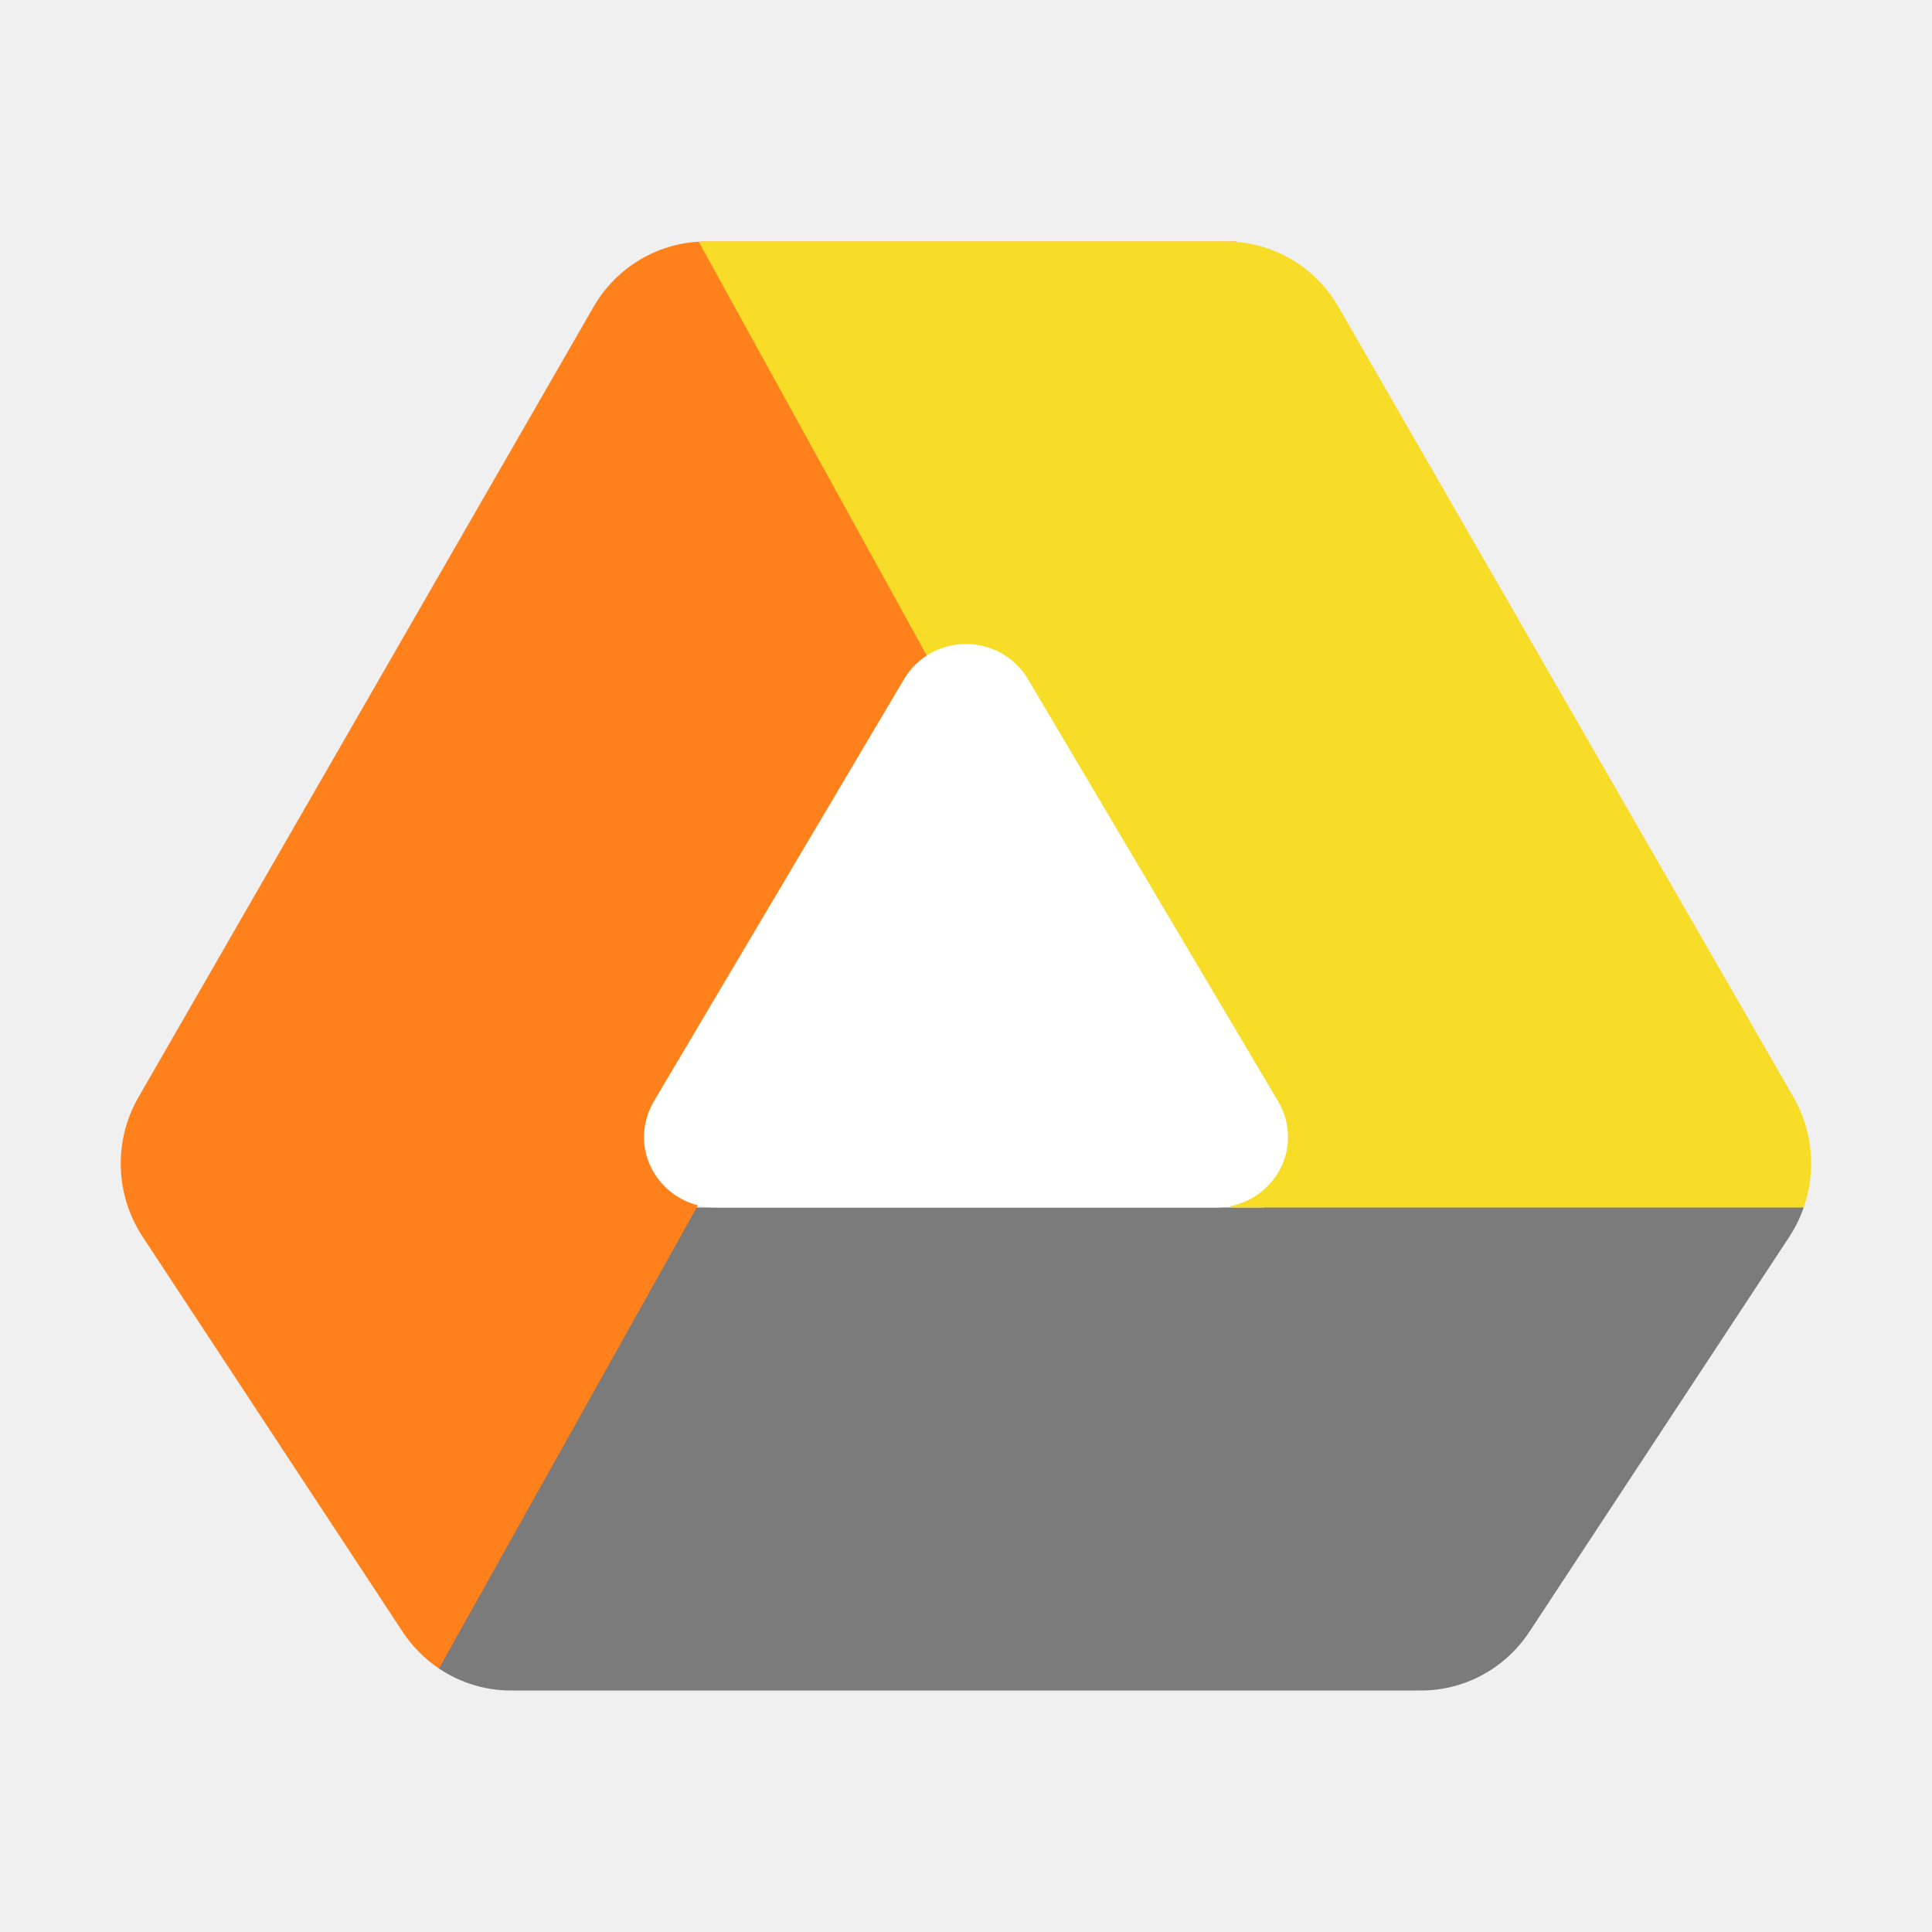
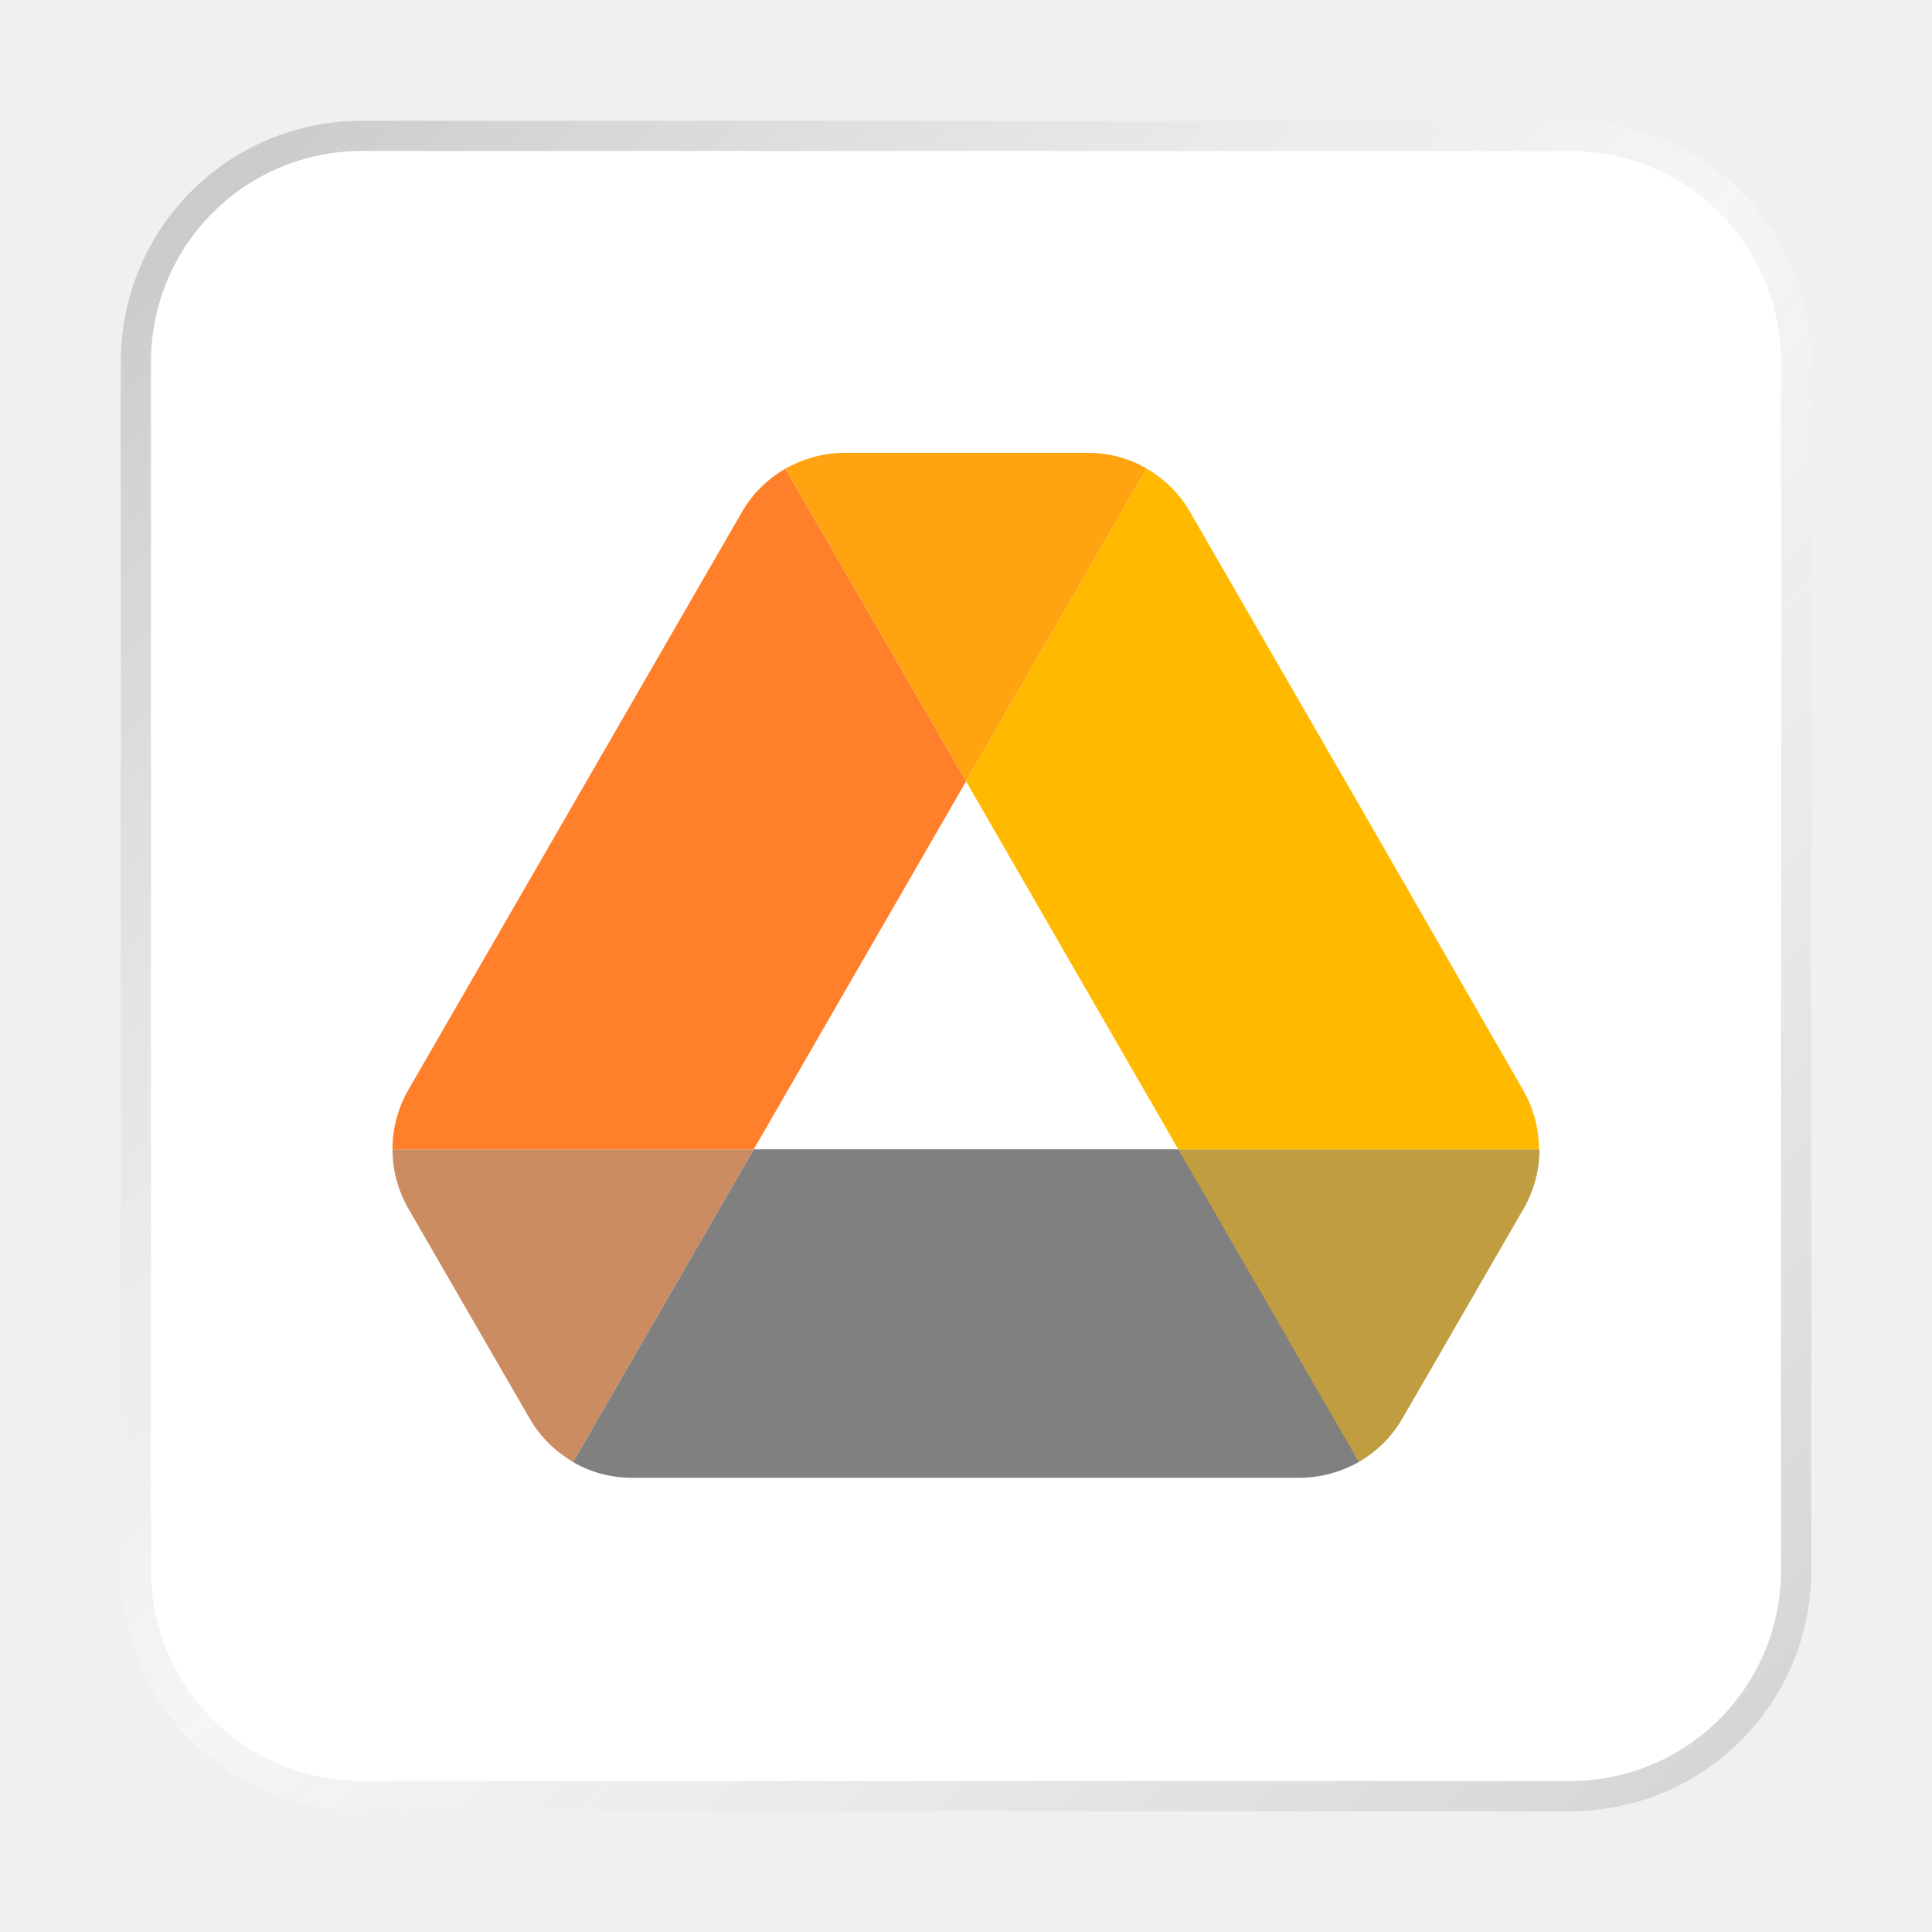
- <svg xmlns="http://www.w3.org/2000/svg" clip-rule="evenodd" fill-rule="evenodd" stroke-linejoin="round" stroke-miterlimit="2" viewBox="0 0 48 48">
-   <g fill-rule="nonzero">
-     <path d="m17.218 30-.783-.261-5.943 10.802.413.912c.53.357 1.152.547 1.788.547h22.614c1.081 0 2.089-.547 2.689-1.457l6.461-9.818c.148-.226.267-.47.355-.725l-.055-.758h-12.905l-.445.758zm-13.783.539c.023.044.048.087.074.129-.026-.042-.051-.085-.074-.129z" fill="#7b7b7b" />
-     <path d="m17.538 6c-1.149 0-2.211.618-2.791 1.623l-11.307 19.637c-.622 1.08-.582 2.424.103 3.465l6.461 9.818c.238.361.544.67.901.91l19.825-35.453h-13.192z" fill="#ff811c" />
-     <path d="m17.538 6c-.059.001-.118.004-.177.008l13.222 23.992h14.229c.317-.906.225-1.909-.252-2.74l-11.307-19.637c-.579-1.005-1.642-1.623-2.791-1.623zm27.268 24.014c-.039.112-.085.221-.136.328.051-.107.097-.217.136-.328zm-.156.371c-.058.116-.121.231-.193.34.071-.11.135-.223.193-.34zm-41.215.154c.023.044.048.087.074.129-.026-.042-.051-.085-.074-.129z" fill="#f7dd28" />
-     <path d="m24.076 16.002c-.658-.029-1.28.306-1.612.866l-3.111 5.25-3.111 5.25c-.158.268-.242.572-.242.882 0 .96.803 1.75 1.778 1.75h12.444c.975 0 1.778-.79 1.778-1.75 0-.31-.084-.614-.242-.882l-3.111-5.25-3.111-5.25c-.304-.514-.855-.841-1.46-.866z" fill="#fff" />
+ <svg xmlns="http://www.w3.org/2000/svg" xmlns:xlink="http://www.w3.org/1999/xlink" width="64" height="64" viewBox="0 0 16.933 16.933" version="1.1" id="svg5">
+   <defs id="defs2">
+     <linearGradient id="path29_1_" gradientUnits="userSpaceOnUse" x1="239.342" y1="1021.418" x2="258.233" y2="1054.14" gradientTransform="matrix(0.04277371,0,0,0.04277371,-1.442293,-34.43569)">
+       <stop offset="0" style="stop-color:#991700;stop-opacity:0" id="stop16" />
+       <stop offset="1" style="stop-color:#991700;stop-opacity:0.1" id="stop18" />
+     </linearGradient>
+     <linearGradient xlink:href="#linearGradient37218" id="linearGradient1781" x1="2.8346456e-08" y1="2.2677165e-07" x2="64" y2="64" gradientUnits="userSpaceOnUse" gradientTransform="scale(0.2645833)" />
+     <linearGradient id="linearGradient37218">
+       <stop style="stop-color:#1a1a1a;stop-opacity:1" offset="0" id="stop37214" />
+       <stop style="stop-color:#afafaf;stop-opacity:0.4" offset="0.497" id="stop37220" />
+       <stop style="stop-color:#4d4d4d;stop-opacity:1" offset="1" id="stop37216" />
+     </linearGradient>
+   </defs>
+   <g id="g1043">
+     <path id="rect863" style="fill:#ffffff;stroke-width:0.265" d="M 3.175,1.058 H 13.758 c 1.173,0 2.117,0.944 2.117,2.117 V 13.758 c 0,1.173 -0.944,2.117 -2.117,2.117 H 3.175 c -1.173,0 -2.117,-0.944 -2.117,-2.117 V 3.175 c 0,-1.173 0.944,-2.117 2.117,-2.117 z" />
+     <path id="rect1345" style="opacity:0.3;fill:url(#linearGradient1781);fill-opacity:1;stroke-width:0.265" d="m 3.175,1.058 c -1.173,0 -2.117,0.944 -2.117,2.117 V 13.758 c 0,1.173 0.944,2.117 2.117,2.117 H 13.758 c 1.173,0 2.117,-0.944 2.117,-2.117 V 3.175 c 0,-1.173 -0.944,-2.117 -2.117,-2.117 z m 0,0.265 H 13.758 c 1.026,0 1.852,0.826 1.852,1.852 V 13.758 c 0,1.026 -0.826,1.852 -1.852,1.852 H 3.175 c -1.026,0 -1.852,-0.826 -1.852,-1.852 V 3.175 c 0,-1.026 0.826,-1.852 1.852,-1.852 z" />
  </g>
+   <path d="m 4.2,11.668 0.443,0.766 c 0.092,0.161 0.225,0.288 0.38,0.38 L 6.607,10.073 H 3.44 c 0,0.179 0.046,0.357 0.138,0.518 z" id="path2-0" style="fill:#cc8c62;stroke-width:0.115;fill-opacity:1" />
+   <path d="M 8.467,6.848 6.883,4.107 C 6.728,4.199 6.595,4.326 6.503,4.487 L 3.578,9.554 a 1.043,1.043 0 0 0 -0.138,0.518 h 3.167 z" id="path4-3" style="fill:#ff7f2a;stroke-width:0.115;fill-opacity:1" />
+   <path d="m 11.91,12.814 c 0.155,-0.092 0.288,-0.219 0.38,-0.38 l 0.184,-0.317 0.881,-1.526 c 0.092,-0.161 0.138,-0.34 0.138,-0.518 h -3.167 l 0.674,1.324 z" id="path6-0" style="fill:#c09d40;stroke-width:0.115;fill-opacity:1" />
+   <path d="M 8.467,6.848 10.05,4.107 C 9.895,4.015 9.716,3.969 9.532,3.969 h -2.131 c -0.184,0 -0.363,0.052 -0.518,0.138 z" id="path8-4" style="fill:#ffa311;stroke-width:0.115;fill-opacity:1" />
+   <path d="M 10.327,10.073 H 6.607 l -1.584,2.741 c 0.155,0.092 0.334,0.138 0.518,0.138 h 5.851 c 0.184,0 0.363,-0.052 0.518,-0.138 z" id="path10-4" style="fill:#808080;stroke-width:0.115" />
+   <path d="M 11.893,7.021 10.43,4.487 C 10.338,4.326 10.206,4.199 10.05,4.107 L 8.467,6.848 10.327,10.073 h 3.161 c 0,-0.179 -0.046,-0.357 -0.138,-0.518 z" id="path12" style="fill:#ffba00;stroke-width:0.115" />
</svg>
